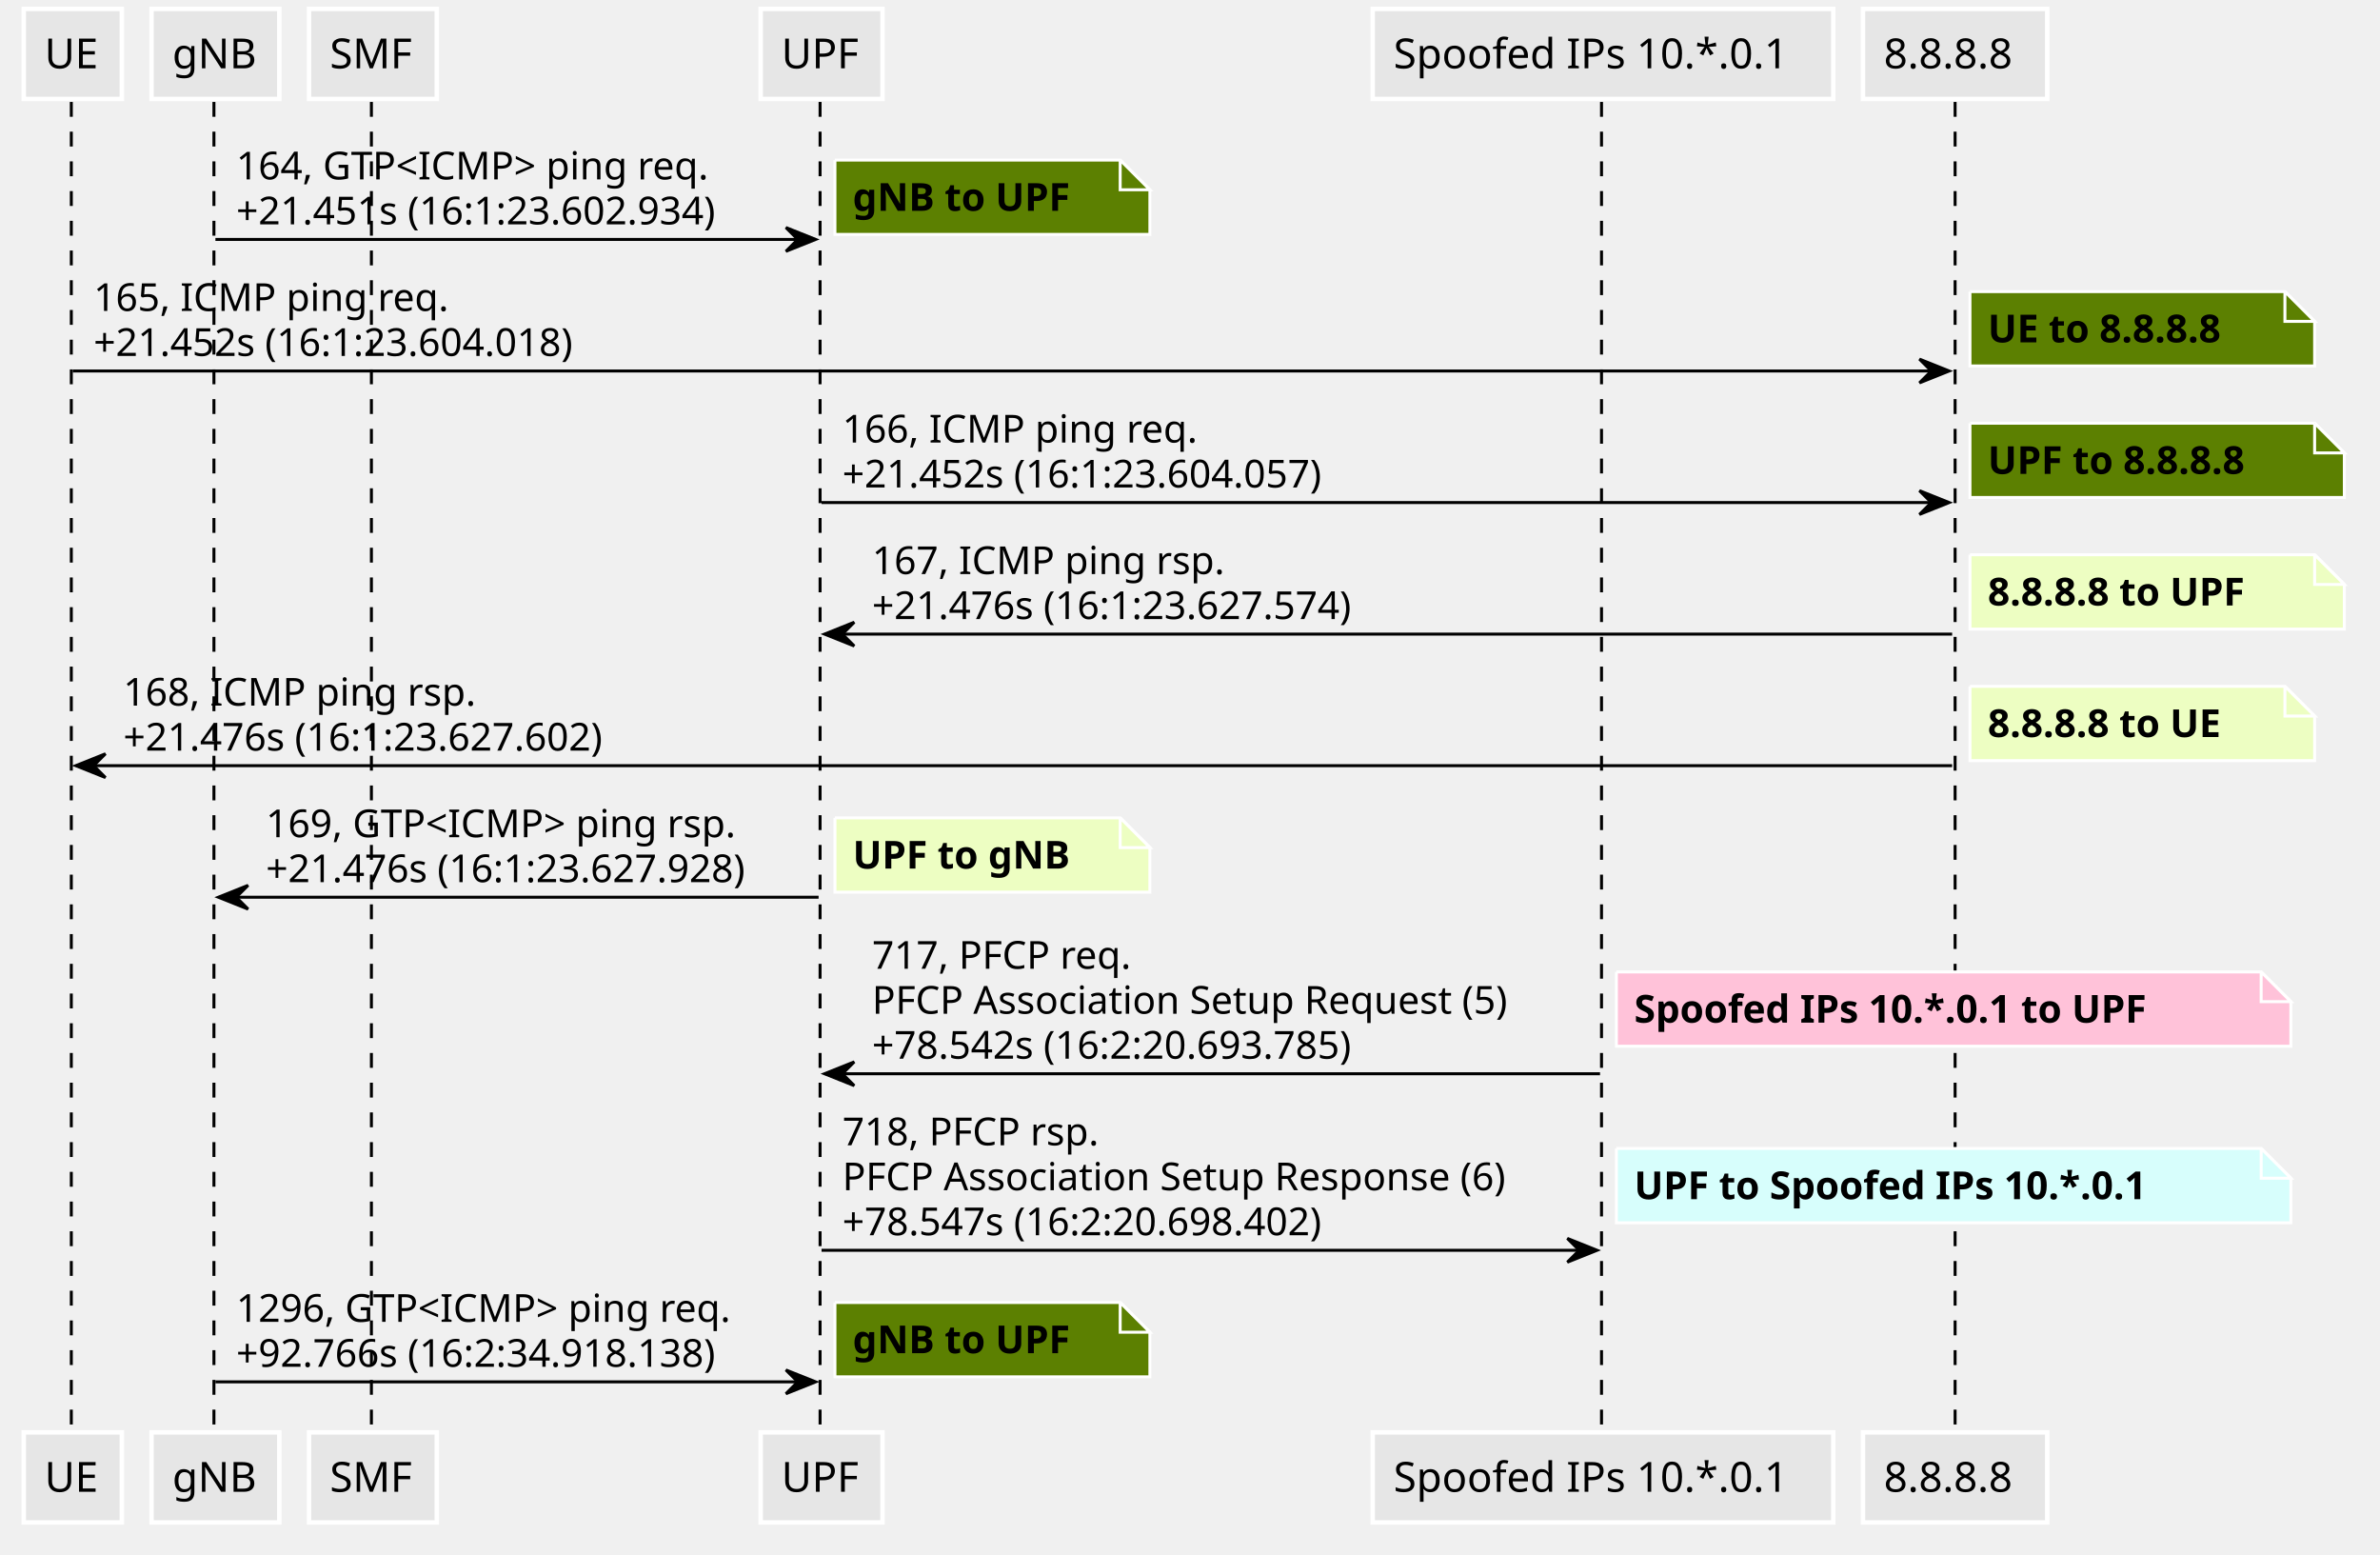
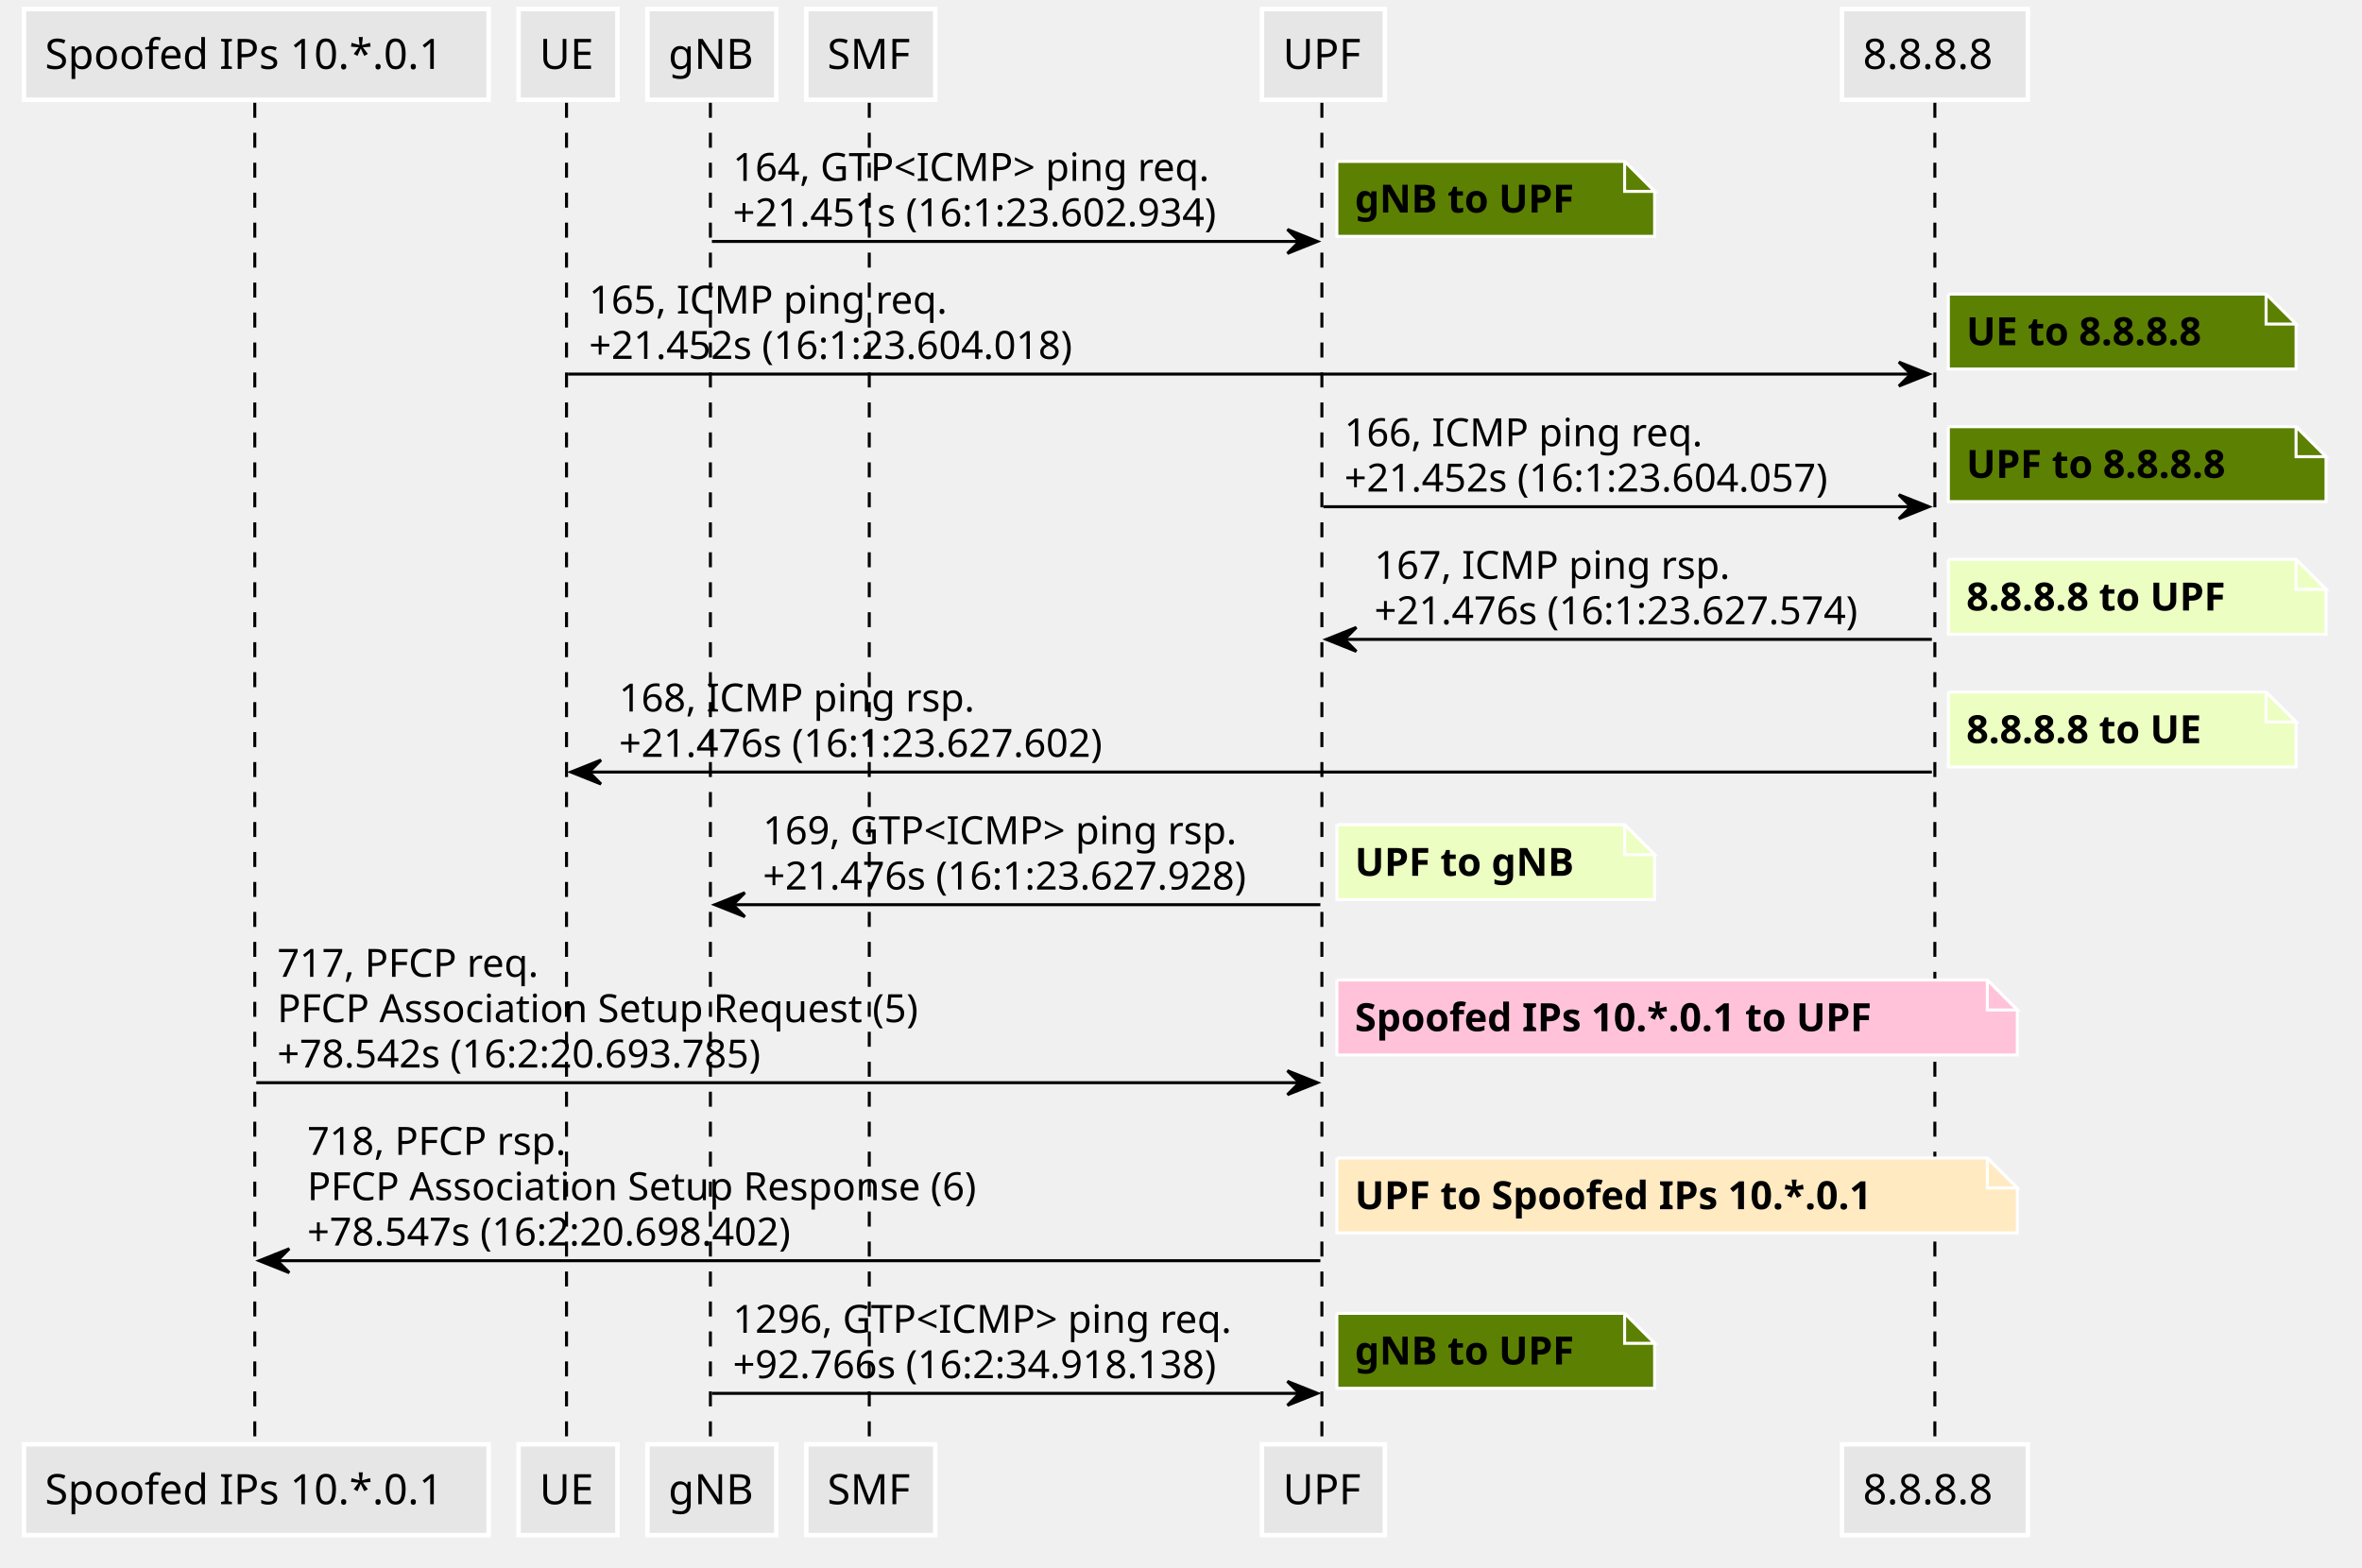
- <svg xmlns="http://www.w3.org/2000/svg" contentScriptType="application/ecmascript" contentStyleType="text/css" height="523px" preserveAspectRatio="none" style="width:801px;height:523px;" version="1.1" viewBox="0 0 801 523" width="801px" zoomAndPan="magnify">
+ <svg xmlns="http://www.w3.org/2000/svg" contentScriptType="application/ecmascript" contentStyleType="text/css" height="523px" preserveAspectRatio="none" style="width:788px;height:523px;" version="1.1" viewBox="0 0 788 523" width="788px" zoomAndPan="magnify">
  <defs />
  <g>
-     <line style="stroke: #000000; stroke-width: 1.0; stroke-dasharray: 5.0,5.0;" x1="24" x2="24" y1="34.297" y2="482.953" />
-     <line style="stroke: #000000; stroke-width: 1.0; stroke-dasharray: 5.0,5.0;" x1="72" x2="72" y1="34.297" y2="482.953" />
-     <line style="stroke: #000000; stroke-width: 1.0; stroke-dasharray: 5.0,5.0;" x1="125" x2="125" y1="34.297" y2="482.953" />
-     <line style="stroke: #000000; stroke-width: 1.0; stroke-dasharray: 5.0,5.0;" x1="276" x2="276" y1="34.297" y2="482.953" />
-     <line style="stroke: #000000; stroke-width: 1.0; stroke-dasharray: 5.0,5.0;" x1="539" x2="539" y1="34.297" y2="482.953" />
-     <line style="stroke: #000000; stroke-width: 1.0; stroke-dasharray: 5.0,5.0;" x1="658" x2="658" y1="34.297" y2="482.953" />
-     <rect fill="#E6E6E6" height="30.297" style="stroke: #FFFFFF; stroke-width: 1.5;" width="33" x="8" y="3" />
-     <text fill="#000000" font-family="sans-serif" font-size="14" lengthAdjust="spacingAndGlyphs" textLength="19" x="15" y="22.995">UE</text>
-     <rect fill="#E6E6E6" height="30.297" style="stroke: #FFFFFF; stroke-width: 1.5;" width="33" x="8" y="481.953" />
-     <text fill="#000000" font-family="sans-serif" font-size="14" lengthAdjust="spacingAndGlyphs" textLength="19" x="15" y="501.948">UE</text>
-     <rect fill="#E6E6E6" height="30.297" style="stroke: #FFFFFF; stroke-width: 1.5;" width="43" x="51" y="3" />
-     <text fill="#000000" font-family="sans-serif" font-size="14" lengthAdjust="spacingAndGlyphs" textLength="29" x="58" y="22.995">gNB</text>
-     <rect fill="#E6E6E6" height="30.297" style="stroke: #FFFFFF; stroke-width: 1.5;" width="43" x="51" y="481.953" />
-     <text fill="#000000" font-family="sans-serif" font-size="14" lengthAdjust="spacingAndGlyphs" textLength="29" x="58" y="501.948">gNB</text>
-     <rect fill="#E6E6E6" height="30.297" style="stroke: #FFFFFF; stroke-width: 1.5;" width="43" x="104" y="3" />
-     <text fill="#000000" font-family="sans-serif" font-size="14" lengthAdjust="spacingAndGlyphs" textLength="29" x="111" y="22.995">SMF</text>
-     <rect fill="#E6E6E6" height="30.297" style="stroke: #FFFFFF; stroke-width: 1.5;" width="43" x="104" y="481.953" />
-     <text fill="#000000" font-family="sans-serif" font-size="14" lengthAdjust="spacingAndGlyphs" textLength="29" x="111" y="501.948">SMF</text>
-     <rect fill="#E6E6E6" height="30.297" style="stroke: #FFFFFF; stroke-width: 1.5;" width="41" x="256" y="3" />
-     <text fill="#000000" font-family="sans-serif" font-size="14" lengthAdjust="spacingAndGlyphs" textLength="27" x="263" y="22.995">UPF</text>
-     <rect fill="#E6E6E6" height="30.297" style="stroke: #FFFFFF; stroke-width: 1.5;" width="41" x="256" y="481.953" />
-     <text fill="#000000" font-family="sans-serif" font-size="14" lengthAdjust="spacingAndGlyphs" textLength="27" x="263" y="501.948">UPF</text>
-     <rect fill="#E6E6E6" height="30.297" style="stroke: #FFFFFF; stroke-width: 1.5;" width="155" x="462" y="3" />
-     <text fill="#000000" font-family="sans-serif" font-size="14" lengthAdjust="spacingAndGlyphs" textLength="141" x="469" y="22.995">Spoofed IPs 10.*.0.1</text>
-     <rect fill="#E6E6E6" height="30.297" style="stroke: #FFFFFF; stroke-width: 1.5;" width="155" x="462" y="481.953" />
-     <text fill="#000000" font-family="sans-serif" font-size="14" lengthAdjust="spacingAndGlyphs" textLength="141" x="469" y="501.948">Spoofed IPs 10.*.0.1</text>
-     <rect fill="#E6E6E6" height="30.297" style="stroke: #FFFFFF; stroke-width: 1.5;" width="62" x="627" y="3" />
-     <text fill="#000000" font-family="sans-serif" font-size="14" lengthAdjust="spacingAndGlyphs" textLength="48" x="634" y="22.995">8.8.8.8</text>
-     <rect fill="#E6E6E6" height="30.297" style="stroke: #FFFFFF; stroke-width: 1.5;" width="62" x="627" y="481.953" />
-     <text fill="#000000" font-family="sans-serif" font-size="14" lengthAdjust="spacingAndGlyphs" textLength="48" x="634" y="501.948">8.8.8.8</text>
-     <polygon fill="#000000" points="264.5,76.562,274.5,80.562,264.5,84.562,268.5,80.562" style="stroke: #000000; stroke-width: 1.0;" />
-     <line style="stroke: #000000; stroke-width: 1.0;" x1="72.5" x2="270.5" y1="80.562" y2="80.562" />
-     <text fill="#000000" font-family="sans-serif" font-size="13" lengthAdjust="spacingAndGlyphs" textLength="170" x="79.5" y="60.364">164, GTP&lt;ICMP&gt; ping req.</text>
-     <text fill="#000000" font-family="sans-serif" font-size="13" lengthAdjust="spacingAndGlyphs" textLength="180" x="79.5" y="75.497">+21.451s (16:1:23.602.934)</text>
-     <path d="M281,53.863 L281,78.863 L387,78.863 L387,63.863 L377,53.863 L281,53.863 " fill="#5C8001" style="stroke: #FFFFFF; stroke-width: 1.0;" />
-     <path d="M377,53.863 L377,63.863 L387,63.863 L377,53.863 " fill="#5C8001" style="stroke: #FFFFFF; stroke-width: 1.0;" />
-     <text fill="#000000" font-family="sans-serif" font-size="13" font-weight="bold" lengthAdjust="spacingAndGlyphs" textLength="85" x="287" y="70.93">gNB to UPF</text>
-     <polygon fill="#000000" points="646,120.828,656,124.828,646,128.828,650,124.828" style="stroke: #000000; stroke-width: 1.0;" />
-     <line style="stroke: #000000; stroke-width: 1.0;" x1="24.5" x2="652" y1="124.828" y2="124.828" />
-     <text fill="#000000" font-family="sans-serif" font-size="13" lengthAdjust="spacingAndGlyphs" textLength="123" x="31.5" y="104.629">165, ICMP ping req.</text>
-     <text fill="#000000" font-family="sans-serif" font-size="13" lengthAdjust="spacingAndGlyphs" textLength="180" x="31.5" y="119.762">+21.452s (16:1:23.604.018)</text>
-     <path d="M663,98.129 L663,123.129 L779,123.129 L779,108.129 L769,98.129 L663,98.129 " fill="#5C8001" style="stroke: #FFFFFF; stroke-width: 1.0;" />
-     <path d="M769,98.129 L769,108.129 L779,108.129 L769,98.129 " fill="#5C8001" style="stroke: #FFFFFF; stroke-width: 1.0;" />
-     <text fill="#000000" font-family="sans-serif" font-size="13" font-weight="bold" lengthAdjust="spacingAndGlyphs" textLength="95" x="669" y="115.196">UE to 8.8.8.8</text>
-     <polygon fill="#000000" points="646,165.094,656,169.094,646,173.094,650,169.094" style="stroke: #000000; stroke-width: 1.0;" />
-     <line style="stroke: #000000; stroke-width: 1.0;" x1="276.5" x2="652" y1="169.094" y2="169.094" />
-     <text fill="#000000" font-family="sans-serif" font-size="13" lengthAdjust="spacingAndGlyphs" textLength="123" x="283.5" y="148.895">166, ICMP ping req.</text>
-     <text fill="#000000" font-family="sans-serif" font-size="13" lengthAdjust="spacingAndGlyphs" textLength="180" x="283.5" y="164.028">+21.452s (16:1:23.604.057)</text>
-     <path d="M663,142.394 L663,167.394 L789,167.394 L789,152.394 L779,142.394 L663,142.394 " fill="#5C8001" style="stroke: #FFFFFF; stroke-width: 1.0;" />
-     <path d="M779,142.394 L779,152.394 L789,152.394 L779,142.394 " fill="#5C8001" style="stroke: #FFFFFF; stroke-width: 1.0;" />
-     <text fill="#000000" font-family="sans-serif" font-size="13" font-weight="bold" lengthAdjust="spacingAndGlyphs" textLength="105" x="669" y="159.461">UPF to 8.8.8.8</text>
-     <polygon fill="#000000" points="287.5,209.359,277.5,213.359,287.5,217.359,283.5,213.359" style="stroke: #000000; stroke-width: 1.0;" />
-     <line style="stroke: #000000; stroke-width: 1.0;" x1="281.5" x2="657" y1="213.359" y2="213.359" />
-     <text fill="#000000" font-family="sans-serif" font-size="13" lengthAdjust="spacingAndGlyphs" textLength="122" x="293.5" y="193.161">167, ICMP ping rsp.</text>
-     <text fill="#000000" font-family="sans-serif" font-size="13" lengthAdjust="spacingAndGlyphs" textLength="180" x="293.5" y="208.293">+21.476s (16:1:23.627.574)</text>
-     <path d="M663,186.66 L663,211.66 L789,211.66 L789,196.66 L779,186.66 L663,186.66 " fill="#EDFEC2" style="stroke: #FFFFFF; stroke-width: 1.0;" />
-     <path d="M779,186.66 L779,196.66 L789,196.66 L779,186.66 " fill="#EDFEC2" style="stroke: #FFFFFF; stroke-width: 1.0;" />
-     <text fill="#000000" font-family="sans-serif" font-size="13" font-weight="bold" lengthAdjust="spacingAndGlyphs" textLength="105" x="669" y="203.727">8.8.8.8 to UPF</text>
-     <polygon fill="#000000" points="35.5,253.625,25.5,257.625,35.5,261.625,31.5,257.625" style="stroke: #000000; stroke-width: 1.0;" />
-     <line style="stroke: #000000; stroke-width: 1.0;" x1="29.5" x2="657" y1="257.625" y2="257.625" />
-     <text fill="#000000" font-family="sans-serif" font-size="13" lengthAdjust="spacingAndGlyphs" textLength="122" x="41.5" y="237.426">168, ICMP ping rsp.</text>
-     <text fill="#000000" font-family="sans-serif" font-size="13" lengthAdjust="spacingAndGlyphs" textLength="180" x="41.5" y="252.559">+21.476s (16:1:23.627.602)</text>
-     <path d="M663,230.926 L663,255.926 L779,255.926 L779,240.926 L769,230.926 L663,230.926 " fill="#EDFEC2" style="stroke: #FFFFFF; stroke-width: 1.0;" />
-     <path d="M769,230.926 L769,240.926 L779,240.926 L769,230.926 " fill="#EDFEC2" style="stroke: #FFFFFF; stroke-width: 1.0;" />
-     <text fill="#000000" font-family="sans-serif" font-size="13" font-weight="bold" lengthAdjust="spacingAndGlyphs" textLength="95" x="669" y="247.993">8.8.8.8 to UE</text>
-     <polygon fill="#000000" points="83.5,297.891,73.5,301.891,83.5,305.891,79.5,301.891" style="stroke: #000000; stroke-width: 1.0;" />
-     <line style="stroke: #000000; stroke-width: 1.0;" x1="77.5" x2="275.5" y1="301.891" y2="301.891" />
-     <text fill="#000000" font-family="sans-serif" font-size="13" lengthAdjust="spacingAndGlyphs" textLength="169" x="89.5" y="281.692">169, GTP&lt;ICMP&gt; ping rsp.</text>
-     <text fill="#000000" font-family="sans-serif" font-size="13" lengthAdjust="spacingAndGlyphs" textLength="180" x="89.5" y="296.825">+21.476s (16:1:23.627.928)</text>
-     <path d="M281,275.191 L281,300.191 L387,300.191 L387,285.191 L377,275.191 L281,275.191 " fill="#EDFEC2" style="stroke: #FFFFFF; stroke-width: 1.0;" />
-     <path d="M377,275.191 L377,285.191 L387,285.191 L377,275.191 " fill="#EDFEC2" style="stroke: #FFFFFF; stroke-width: 1.0;" />
-     <text fill="#000000" font-family="sans-serif" font-size="13" font-weight="bold" lengthAdjust="spacingAndGlyphs" textLength="85" x="287" y="292.258">UPF to gNB</text>
-     <polygon fill="#000000" points="287.5,357.289,277.5,361.289,287.5,365.289,283.5,361.289" style="stroke: #000000; stroke-width: 1.0;" />
-     <line style="stroke: #000000; stroke-width: 1.0;" x1="281.5" x2="538.5" y1="361.289" y2="361.289" />
-     <text fill="#000000" font-family="sans-serif" font-size="13" lengthAdjust="spacingAndGlyphs" textLength="93" x="293.5" y="325.957">717, PFCP req.</text>
-     <text fill="#000000" font-family="sans-serif" font-size="13" lengthAdjust="spacingAndGlyphs" textLength="229" x="293.5" y="341.09">PFCP Association Setup Request (5)</text>
-     <text fill="#000000" font-family="sans-serif" font-size="13" lengthAdjust="spacingAndGlyphs" textLength="180" x="293.5" y="356.223">+78.542s (16:2:20.693.785)</text>
-     <path d="M544,327.023 L544,352.023 L771,352.023 L771,337.023 L761,327.023 L544,327.023 " fill="#FFC2D9" style="stroke: #FFFFFF; stroke-width: 1.0;" />
-     <path d="M761,327.023 L761,337.023 L771,337.023 L761,327.023 " fill="#FFC2D9" style="stroke: #FFFFFF; stroke-width: 1.0;" />
-     <text fill="#000000" font-family="sans-serif" font-size="13" font-weight="bold" lengthAdjust="spacingAndGlyphs" textLength="206" x="550" y="344.09">Spoofed IPs 10.*.0.1 to UPF</text>
-     <polygon fill="#000000" points="527.5,416.688,537.5,420.688,527.5,424.688,531.5,420.688" style="stroke: #000000; stroke-width: 1.0;" />
-     <line style="stroke: #000000; stroke-width: 1.0;" x1="276.5" x2="533.5" y1="420.688" y2="420.688" />
-     <text fill="#000000" font-family="sans-serif" font-size="13" lengthAdjust="spacingAndGlyphs" textLength="92" x="283.5" y="385.356">718, PFCP rsp.</text>
-     <text fill="#000000" font-family="sans-serif" font-size="13" lengthAdjust="spacingAndGlyphs" textLength="239" x="283.5" y="400.489">PFCP Association Setup Response (6)</text>
-     <text fill="#000000" font-family="sans-serif" font-size="13" lengthAdjust="spacingAndGlyphs" textLength="180" x="283.5" y="415.622">+78.547s (16:2:20.698.402)</text>
-     <path d="M544,386.422 L544,411.422 L771,411.422 L771,396.422 L761,386.422 L544,386.422 " fill="#D7FEFC" style="stroke: #FFFFFF; stroke-width: 1.0;" />
-     <path d="M761,386.422 L761,396.422 L771,396.422 L761,386.422 " fill="#D7FEFC" style="stroke: #FFFFFF; stroke-width: 1.0;" />
-     <text fill="#000000" font-family="sans-serif" font-size="13" font-weight="bold" lengthAdjust="spacingAndGlyphs" textLength="206" x="550" y="403.489">UPF to Spoofed IPs 10.*.0.1</text>
-     <polygon fill="#000000" points="264.5,460.953,274.5,464.953,264.5,468.953,268.5,464.953" style="stroke: #000000; stroke-width: 1.0;" />
-     <line style="stroke: #000000; stroke-width: 1.0;" x1="72.5" x2="270.5" y1="464.953" y2="464.953" />
-     <text fill="#000000" font-family="sans-serif" font-size="13" lengthAdjust="spacingAndGlyphs" textLength="178" x="79.5" y="444.754">1296, GTP&lt;ICMP&gt; ping req.</text>
-     <text fill="#000000" font-family="sans-serif" font-size="13" lengthAdjust="spacingAndGlyphs" textLength="180" x="79.5" y="459.887">+92.766s (16:2:34.918.138)</text>
-     <path d="M281,438.254 L281,463.254 L387,463.254 L387,448.254 L377,438.254 L281,438.254 " fill="#5C8001" style="stroke: #FFFFFF; stroke-width: 1.0;" />
-     <path d="M377,438.254 L377,448.254 L387,448.254 L377,438.254 " fill="#5C8001" style="stroke: #FFFFFF; stroke-width: 1.0;" />
-     <text fill="#000000" font-family="sans-serif" font-size="13" font-weight="bold" lengthAdjust="spacingAndGlyphs" textLength="85" x="287" y="455.321">gNB to UPF</text>
+     <line style="stroke: #000000; stroke-width: 1.0; stroke-dasharray: 5.0,5.0;" x1="85" x2="85" y1="34.297" y2="482.953" />
+     <line style="stroke: #000000; stroke-width: 1.0; stroke-dasharray: 5.0,5.0;" x1="189" x2="189" y1="34.297" y2="482.953" />
+     <line style="stroke: #000000; stroke-width: 1.0; stroke-dasharray: 5.0,5.0;" x1="237" x2="237" y1="34.297" y2="482.953" />
+     <line style="stroke: #000000; stroke-width: 1.0; stroke-dasharray: 5.0,5.0;" x1="290" x2="290" y1="34.297" y2="482.953" />
+     <line style="stroke: #000000; stroke-width: 1.0; stroke-dasharray: 5.0,5.0;" x1="441" x2="441" y1="34.297" y2="482.953" />
+     <line style="stroke: #000000; stroke-width: 1.0; stroke-dasharray: 5.0,5.0;" x1="645.5" x2="645.5" y1="34.297" y2="482.953" />
+     <rect fill="#E6E6E6" height="30.297" style="stroke: #FFFFFF; stroke-width: 1.5;" width="155" x="8" y="3" />
+     <text fill="#000000" font-family="sans-serif" font-size="14" lengthAdjust="spacingAndGlyphs" textLength="141" x="15" y="22.995">Spoofed IPs 10.*.0.1</text>
+     <rect fill="#E6E6E6" height="30.297" style="stroke: #FFFFFF; stroke-width: 1.5;" width="155" x="8" y="481.953" />
+     <text fill="#000000" font-family="sans-serif" font-size="14" lengthAdjust="spacingAndGlyphs" textLength="141" x="15" y="501.948">Spoofed IPs 10.*.0.1</text>
+     <rect fill="#E6E6E6" height="30.297" style="stroke: #FFFFFF; stroke-width: 1.5;" width="33" x="173" y="3" />
+     <text fill="#000000" font-family="sans-serif" font-size="14" lengthAdjust="spacingAndGlyphs" textLength="19" x="180" y="22.995">UE</text>
+     <rect fill="#E6E6E6" height="30.297" style="stroke: #FFFFFF; stroke-width: 1.5;" width="33" x="173" y="481.953" />
+     <text fill="#000000" font-family="sans-serif" font-size="14" lengthAdjust="spacingAndGlyphs" textLength="19" x="180" y="501.948">UE</text>
+     <rect fill="#E6E6E6" height="30.297" style="stroke: #FFFFFF; stroke-width: 1.5;" width="43" x="216" y="3" />
+     <text fill="#000000" font-family="sans-serif" font-size="14" lengthAdjust="spacingAndGlyphs" textLength="29" x="223" y="22.995">gNB</text>
+     <rect fill="#E6E6E6" height="30.297" style="stroke: #FFFFFF; stroke-width: 1.5;" width="43" x="216" y="481.953" />
+     <text fill="#000000" font-family="sans-serif" font-size="14" lengthAdjust="spacingAndGlyphs" textLength="29" x="223" y="501.948">gNB</text>
+     <rect fill="#E6E6E6" height="30.297" style="stroke: #FFFFFF; stroke-width: 1.5;" width="43" x="269" y="3" />
+     <text fill="#000000" font-family="sans-serif" font-size="14" lengthAdjust="spacingAndGlyphs" textLength="29" x="276" y="22.995">SMF</text>
+     <rect fill="#E6E6E6" height="30.297" style="stroke: #FFFFFF; stroke-width: 1.5;" width="43" x="269" y="481.953" />
+     <text fill="#000000" font-family="sans-serif" font-size="14" lengthAdjust="spacingAndGlyphs" textLength="29" x="276" y="501.948">SMF</text>
+     <rect fill="#E6E6E6" height="30.297" style="stroke: #FFFFFF; stroke-width: 1.5;" width="41" x="421" y="3" />
+     <text fill="#000000" font-family="sans-serif" font-size="14" lengthAdjust="spacingAndGlyphs" textLength="27" x="428" y="22.995">UPF</text>
+     <rect fill="#E6E6E6" height="30.297" style="stroke: #FFFFFF; stroke-width: 1.5;" width="41" x="421" y="481.953" />
+     <text fill="#000000" font-family="sans-serif" font-size="14" lengthAdjust="spacingAndGlyphs" textLength="27" x="428" y="501.948">UPF</text>
+     <rect fill="#E6E6E6" height="30.297" style="stroke: #FFFFFF; stroke-width: 1.5;" width="62" x="614.5" y="3" />
+     <text fill="#000000" font-family="sans-serif" font-size="14" lengthAdjust="spacingAndGlyphs" textLength="48" x="621.5" y="22.995">8.8.8.8</text>
+     <rect fill="#E6E6E6" height="30.297" style="stroke: #FFFFFF; stroke-width: 1.5;" width="62" x="614.5" y="481.953" />
+     <text fill="#000000" font-family="sans-serif" font-size="14" lengthAdjust="spacingAndGlyphs" textLength="48" x="621.5" y="501.948">8.8.8.8</text>
+     <polygon fill="#000000" points="429.5,76.562,439.5,80.562,429.5,84.562,433.5,80.562" style="stroke: #000000; stroke-width: 1.0;" />
+     <line style="stroke: #000000; stroke-width: 1.0;" x1="237.5" x2="435.5" y1="80.562" y2="80.562" />
+     <text fill="#000000" font-family="sans-serif" font-size="13" lengthAdjust="spacingAndGlyphs" textLength="170" x="244.5" y="60.364">164, GTP&lt;ICMP&gt; ping req.</text>
+     <text fill="#000000" font-family="sans-serif" font-size="13" lengthAdjust="spacingAndGlyphs" textLength="180" x="244.5" y="75.497">+21.451s (16:1:23.602.934)</text>
+     <path d="M446,53.863 L446,78.863 L552,78.863 L552,63.863 L542,53.863 L446,53.863 " fill="#5C8001" style="stroke: #FFFFFF; stroke-width: 1.0;" />
+     <path d="M542,53.863 L542,63.863 L552,63.863 L542,53.863 " fill="#5C8001" style="stroke: #FFFFFF; stroke-width: 1.0;" />
+     <text fill="#000000" font-family="sans-serif" font-size="13" font-weight="bold" lengthAdjust="spacingAndGlyphs" textLength="85" x="452" y="70.93">gNB to UPF</text>
+     <polygon fill="#000000" points="633.5,120.828,643.5,124.828,633.5,128.828,637.5,124.828" style="stroke: #000000; stroke-width: 1.0;" />
+     <line style="stroke: #000000; stroke-width: 1.0;" x1="189.5" x2="639.5" y1="124.828" y2="124.828" />
+     <text fill="#000000" font-family="sans-serif" font-size="13" lengthAdjust="spacingAndGlyphs" textLength="123" x="196.5" y="104.629">165, ICMP ping req.</text>
+     <text fill="#000000" font-family="sans-serif" font-size="13" lengthAdjust="spacingAndGlyphs" textLength="180" x="196.5" y="119.762">+21.452s (16:1:23.604.018)</text>
+     <path d="M650,98.129 L650,123.129 L766,123.129 L766,108.129 L756,98.129 L650,98.129 " fill="#5C8001" style="stroke: #FFFFFF; stroke-width: 1.0;" />
+     <path d="M756,98.129 L756,108.129 L766,108.129 L756,98.129 " fill="#5C8001" style="stroke: #FFFFFF; stroke-width: 1.0;" />
+     <text fill="#000000" font-family="sans-serif" font-size="13" font-weight="bold" lengthAdjust="spacingAndGlyphs" textLength="95" x="656" y="115.196">UE to 8.8.8.8</text>
+     <polygon fill="#000000" points="633.5,165.094,643.5,169.094,633.5,173.094,637.5,169.094" style="stroke: #000000; stroke-width: 1.0;" />
+     <line style="stroke: #000000; stroke-width: 1.0;" x1="441.5" x2="639.5" y1="169.094" y2="169.094" />
+     <text fill="#000000" font-family="sans-serif" font-size="13" lengthAdjust="spacingAndGlyphs" textLength="123" x="448.5" y="148.895">166, ICMP ping req.</text>
+     <text fill="#000000" font-family="sans-serif" font-size="13" lengthAdjust="spacingAndGlyphs" textLength="180" x="448.5" y="164.028">+21.452s (16:1:23.604.057)</text>
+     <path d="M650,142.394 L650,167.394 L776,167.394 L776,152.394 L766,142.394 L650,142.394 " fill="#5C8001" style="stroke: #FFFFFF; stroke-width: 1.0;" />
+     <path d="M766,142.394 L766,152.394 L776,152.394 L766,142.394 " fill="#5C8001" style="stroke: #FFFFFF; stroke-width: 1.0;" />
+     <text fill="#000000" font-family="sans-serif" font-size="13" font-weight="bold" lengthAdjust="spacingAndGlyphs" textLength="105" x="656" y="159.461">UPF to 8.8.8.8</text>
+     <polygon fill="#000000" points="452.5,209.359,442.5,213.359,452.5,217.359,448.5,213.359" style="stroke: #000000; stroke-width: 1.0;" />
+     <line style="stroke: #000000; stroke-width: 1.0;" x1="446.5" x2="644.5" y1="213.359" y2="213.359" />
+     <text fill="#000000" font-family="sans-serif" font-size="13" lengthAdjust="spacingAndGlyphs" textLength="122" x="458.5" y="193.161">167, ICMP ping rsp.</text>
+     <text fill="#000000" font-family="sans-serif" font-size="13" lengthAdjust="spacingAndGlyphs" textLength="180" x="458.5" y="208.293">+21.476s (16:1:23.627.574)</text>
+     <path d="M650,186.66 L650,211.66 L776,211.66 L776,196.66 L766,186.66 L650,186.66 " fill="#EDFEC2" style="stroke: #FFFFFF; stroke-width: 1.0;" />
+     <path d="M766,186.66 L766,196.66 L776,196.66 L766,186.66 " fill="#EDFEC2" style="stroke: #FFFFFF; stroke-width: 1.0;" />
+     <text fill="#000000" font-family="sans-serif" font-size="13" font-weight="bold" lengthAdjust="spacingAndGlyphs" textLength="105" x="656" y="203.727">8.8.8.8 to UPF</text>
+     <polygon fill="#000000" points="200.5,253.625,190.5,257.625,200.5,261.625,196.5,257.625" style="stroke: #000000; stroke-width: 1.0;" />
+     <line style="stroke: #000000; stroke-width: 1.0;" x1="194.5" x2="644.5" y1="257.625" y2="257.625" />
+     <text fill="#000000" font-family="sans-serif" font-size="13" lengthAdjust="spacingAndGlyphs" textLength="122" x="206.5" y="237.426">168, ICMP ping rsp.</text>
+     <text fill="#000000" font-family="sans-serif" font-size="13" lengthAdjust="spacingAndGlyphs" textLength="180" x="206.5" y="252.559">+21.476s (16:1:23.627.602)</text>
+     <path d="M650,230.926 L650,255.926 L766,255.926 L766,240.926 L756,230.926 L650,230.926 " fill="#EDFEC2" style="stroke: #FFFFFF; stroke-width: 1.0;" />
+     <path d="M756,230.926 L756,240.926 L766,240.926 L756,230.926 " fill="#EDFEC2" style="stroke: #FFFFFF; stroke-width: 1.0;" />
+     <text fill="#000000" font-family="sans-serif" font-size="13" font-weight="bold" lengthAdjust="spacingAndGlyphs" textLength="95" x="656" y="247.993">8.8.8.8 to UE</text>
+     <polygon fill="#000000" points="248.5,297.891,238.5,301.891,248.5,305.891,244.5,301.891" style="stroke: #000000; stroke-width: 1.0;" />
+     <line style="stroke: #000000; stroke-width: 1.0;" x1="242.5" x2="440.5" y1="301.891" y2="301.891" />
+     <text fill="#000000" font-family="sans-serif" font-size="13" lengthAdjust="spacingAndGlyphs" textLength="169" x="254.5" y="281.692">169, GTP&lt;ICMP&gt; ping rsp.</text>
+     <text fill="#000000" font-family="sans-serif" font-size="13" lengthAdjust="spacingAndGlyphs" textLength="180" x="254.5" y="296.825">+21.476s (16:1:23.627.928)</text>
+     <path d="M446,275.191 L446,300.191 L552,300.191 L552,285.191 L542,275.191 L446,275.191 " fill="#EDFEC2" style="stroke: #FFFFFF; stroke-width: 1.0;" />
+     <path d="M542,275.191 L542,285.191 L552,285.191 L542,275.191 " fill="#EDFEC2" style="stroke: #FFFFFF; stroke-width: 1.0;" />
+     <text fill="#000000" font-family="sans-serif" font-size="13" font-weight="bold" lengthAdjust="spacingAndGlyphs" textLength="85" x="452" y="292.258">UPF to gNB</text>
+     <polygon fill="#000000" points="429.5,357.289,439.5,361.289,429.5,365.289,433.5,361.289" style="stroke: #000000; stroke-width: 1.0;" />
+     <line style="stroke: #000000; stroke-width: 1.0;" x1="85.5" x2="435.5" y1="361.289" y2="361.289" />
+     <text fill="#000000" font-family="sans-serif" font-size="13" lengthAdjust="spacingAndGlyphs" textLength="93" x="92.5" y="325.957">717, PFCP req.</text>
+     <text fill="#000000" font-family="sans-serif" font-size="13" lengthAdjust="spacingAndGlyphs" textLength="229" x="92.5" y="341.09">PFCP Association Setup Request (5)</text>
+     <text fill="#000000" font-family="sans-serif" font-size="13" lengthAdjust="spacingAndGlyphs" textLength="180" x="92.5" y="356.223">+78.542s (16:2:20.693.785)</text>
+     <path d="M446,327.023 L446,352.023 L673,352.023 L673,337.023 L663,327.023 L446,327.023 " fill="#FFC2D9" style="stroke: #FFFFFF; stroke-width: 1.0;" />
+     <path d="M663,327.023 L663,337.023 L673,337.023 L663,327.023 " fill="#FFC2D9" style="stroke: #FFFFFF; stroke-width: 1.0;" />
+     <text fill="#000000" font-family="sans-serif" font-size="13" font-weight="bold" lengthAdjust="spacingAndGlyphs" textLength="206" x="452" y="344.09">Spoofed IPs 10.*.0.1 to UPF</text>
+     <polygon fill="#000000" points="96.5,416.688,86.5,420.688,96.5,424.688,92.5,420.688" style="stroke: #000000; stroke-width: 1.0;" />
+     <line style="stroke: #000000; stroke-width: 1.0;" x1="90.5" x2="440.5" y1="420.688" y2="420.688" />
+     <text fill="#000000" font-family="sans-serif" font-size="13" lengthAdjust="spacingAndGlyphs" textLength="92" x="102.5" y="385.356">718, PFCP rsp.</text>
+     <text fill="#000000" font-family="sans-serif" font-size="13" lengthAdjust="spacingAndGlyphs" textLength="239" x="102.5" y="400.489">PFCP Association Setup Response (6)</text>
+     <text fill="#000000" font-family="sans-serif" font-size="13" lengthAdjust="spacingAndGlyphs" textLength="180" x="102.5" y="415.622">+78.547s (16:2:20.698.402)</text>
+     <path d="M446,386.422 L446,411.422 L673,411.422 L673,396.422 L663,386.422 L446,386.422 " fill="#FFEAC2" style="stroke: #FFFFFF; stroke-width: 1.0;" />
+     <path d="M663,386.422 L663,396.422 L673,396.422 L663,386.422 " fill="#FFEAC2" style="stroke: #FFFFFF; stroke-width: 1.0;" />
+     <text fill="#000000" font-family="sans-serif" font-size="13" font-weight="bold" lengthAdjust="spacingAndGlyphs" textLength="206" x="452" y="403.489">UPF to Spoofed IPs 10.*.0.1</text>
+     <polygon fill="#000000" points="429.5,460.953,439.5,464.953,429.5,468.953,433.5,464.953" style="stroke: #000000; stroke-width: 1.0;" />
+     <line style="stroke: #000000; stroke-width: 1.0;" x1="237.5" x2="435.5" y1="464.953" y2="464.953" />
+     <text fill="#000000" font-family="sans-serif" font-size="13" lengthAdjust="spacingAndGlyphs" textLength="178" x="244.5" y="444.754">1296, GTP&lt;ICMP&gt; ping req.</text>
+     <text fill="#000000" font-family="sans-serif" font-size="13" lengthAdjust="spacingAndGlyphs" textLength="180" x="244.5" y="459.887">+92.766s (16:2:34.918.138)</text>
+     <path d="M446,438.254 L446,463.254 L552,463.254 L552,448.254 L542,438.254 L446,438.254 " fill="#5C8001" style="stroke: #FFFFFF; stroke-width: 1.0;" />
+     <path d="M542,438.254 L542,448.254 L552,448.254 L542,438.254 " fill="#5C8001" style="stroke: #FFFFFF; stroke-width: 1.0;" />
+     <text fill="#000000" font-family="sans-serif" font-size="13" font-weight="bold" lengthAdjust="spacingAndGlyphs" textLength="85" x="452" y="455.321">gNB to UPF</text>
  </g>
</svg>
